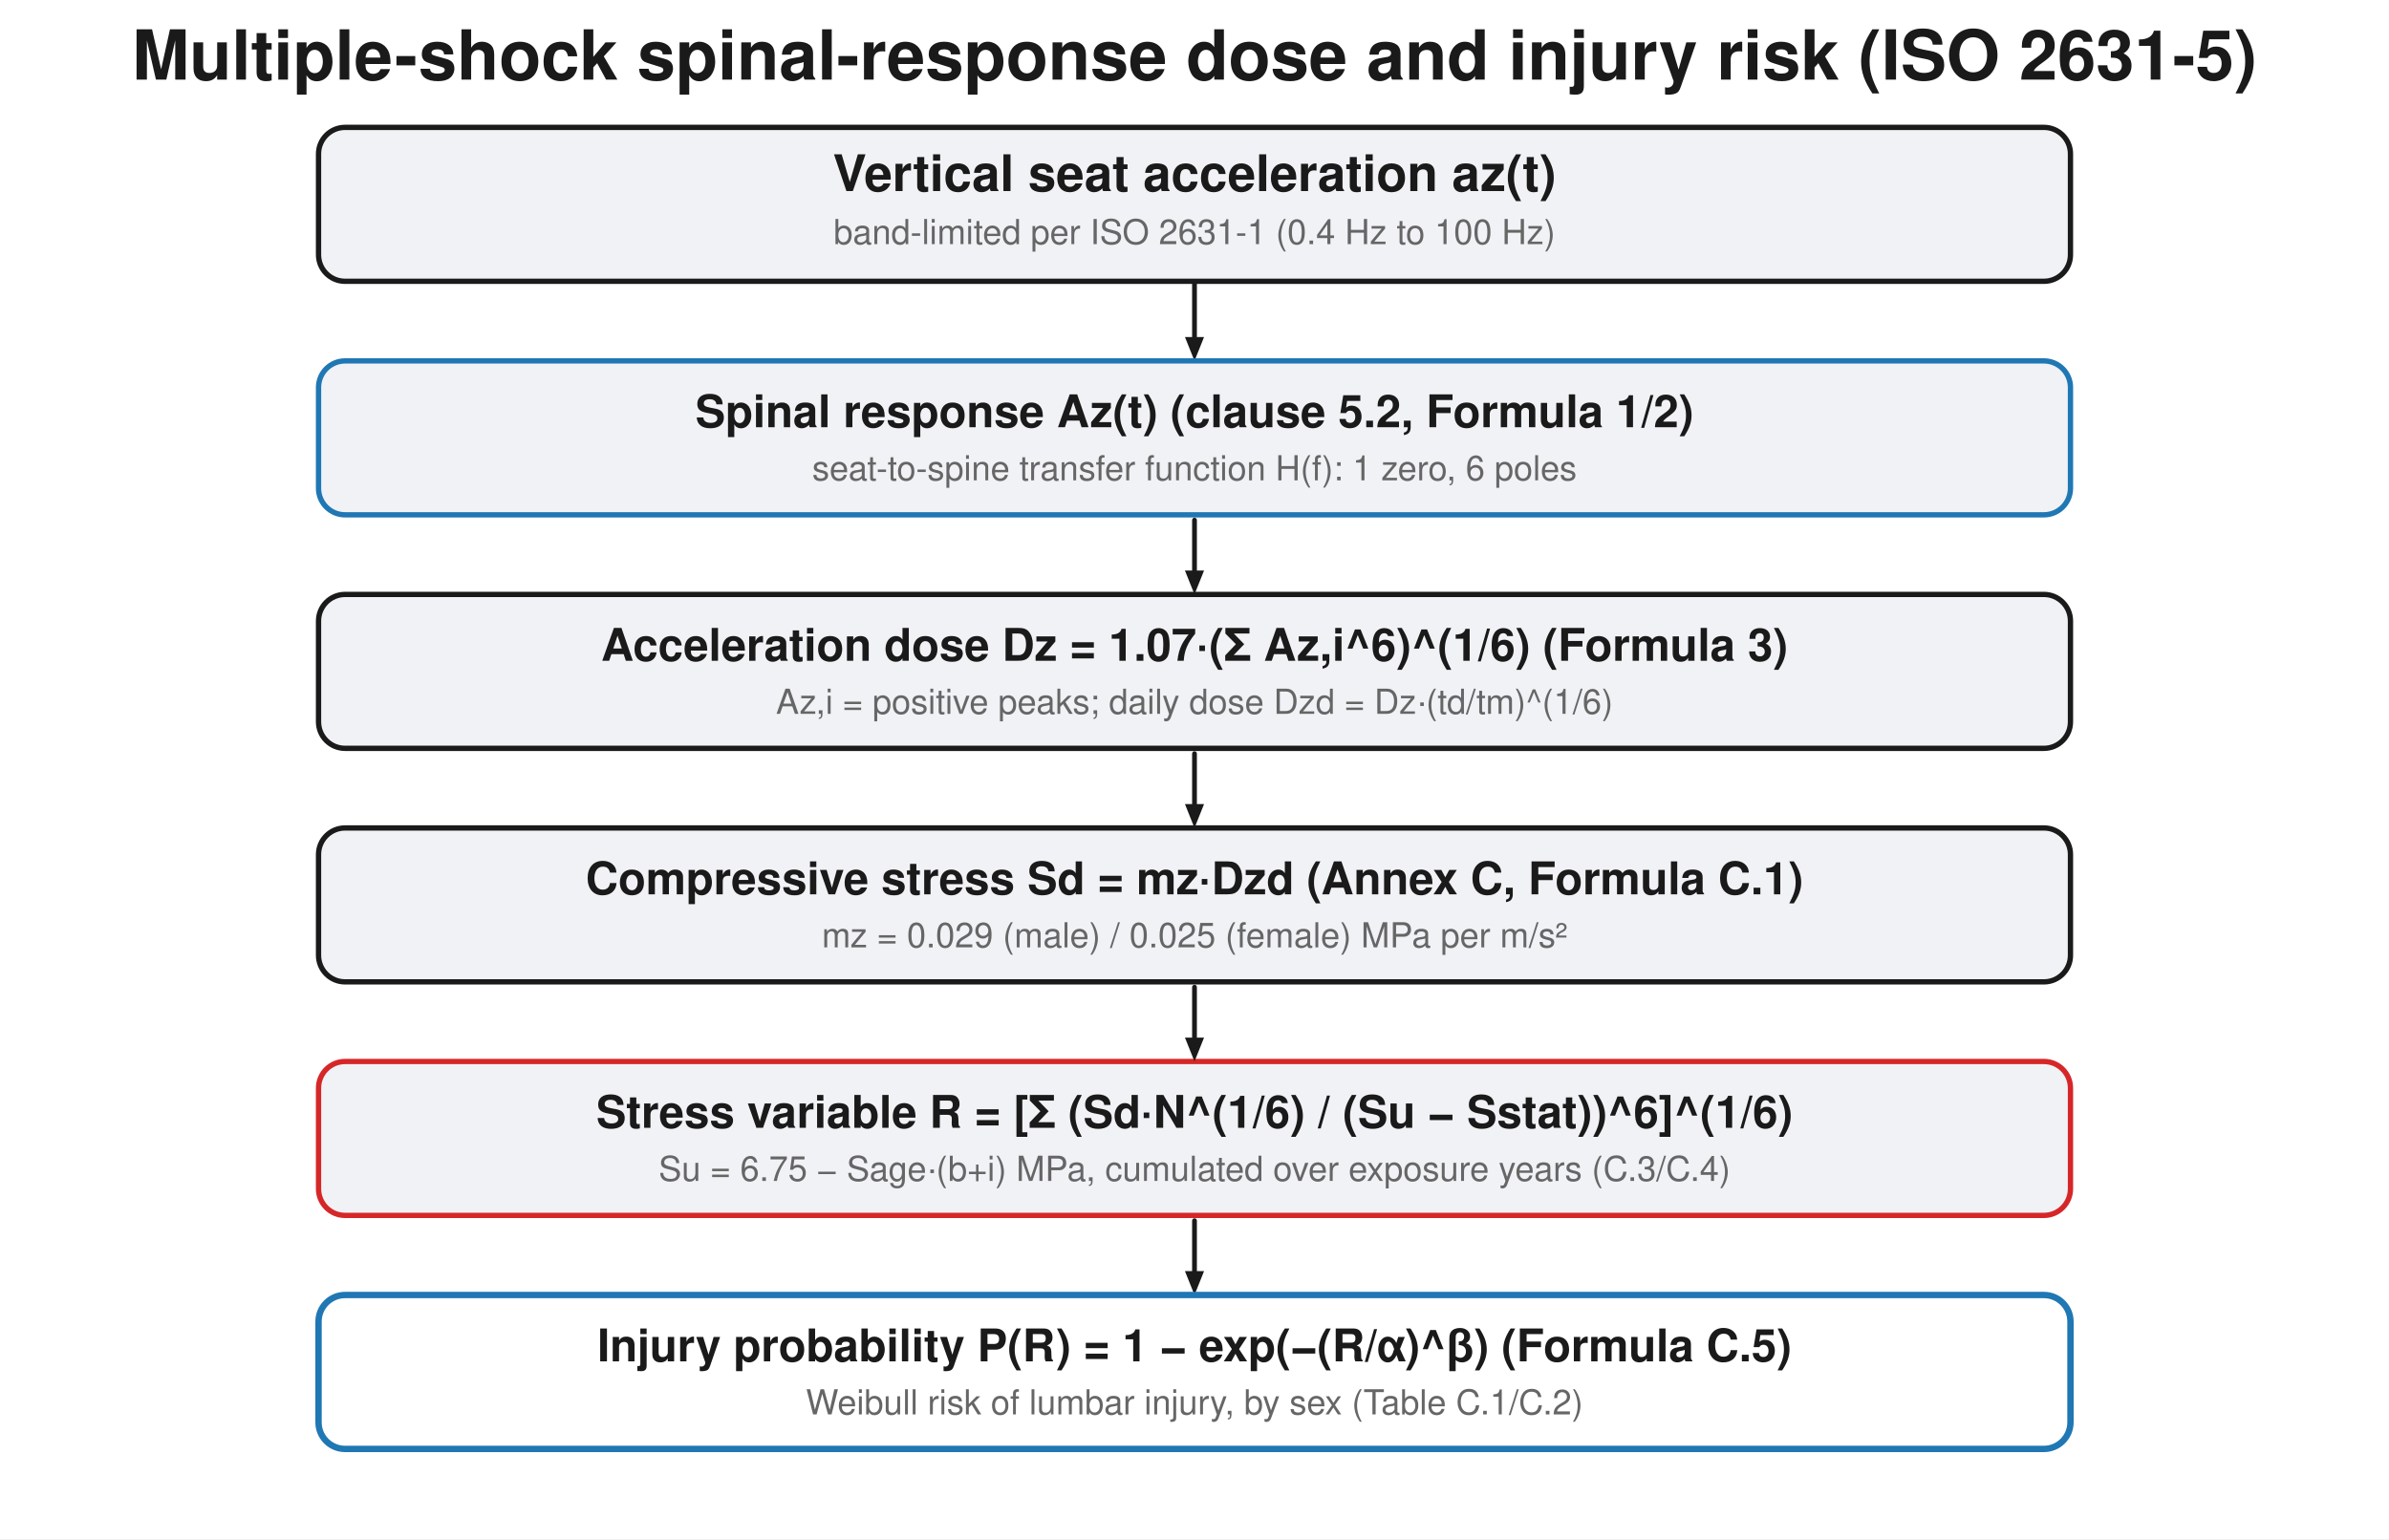
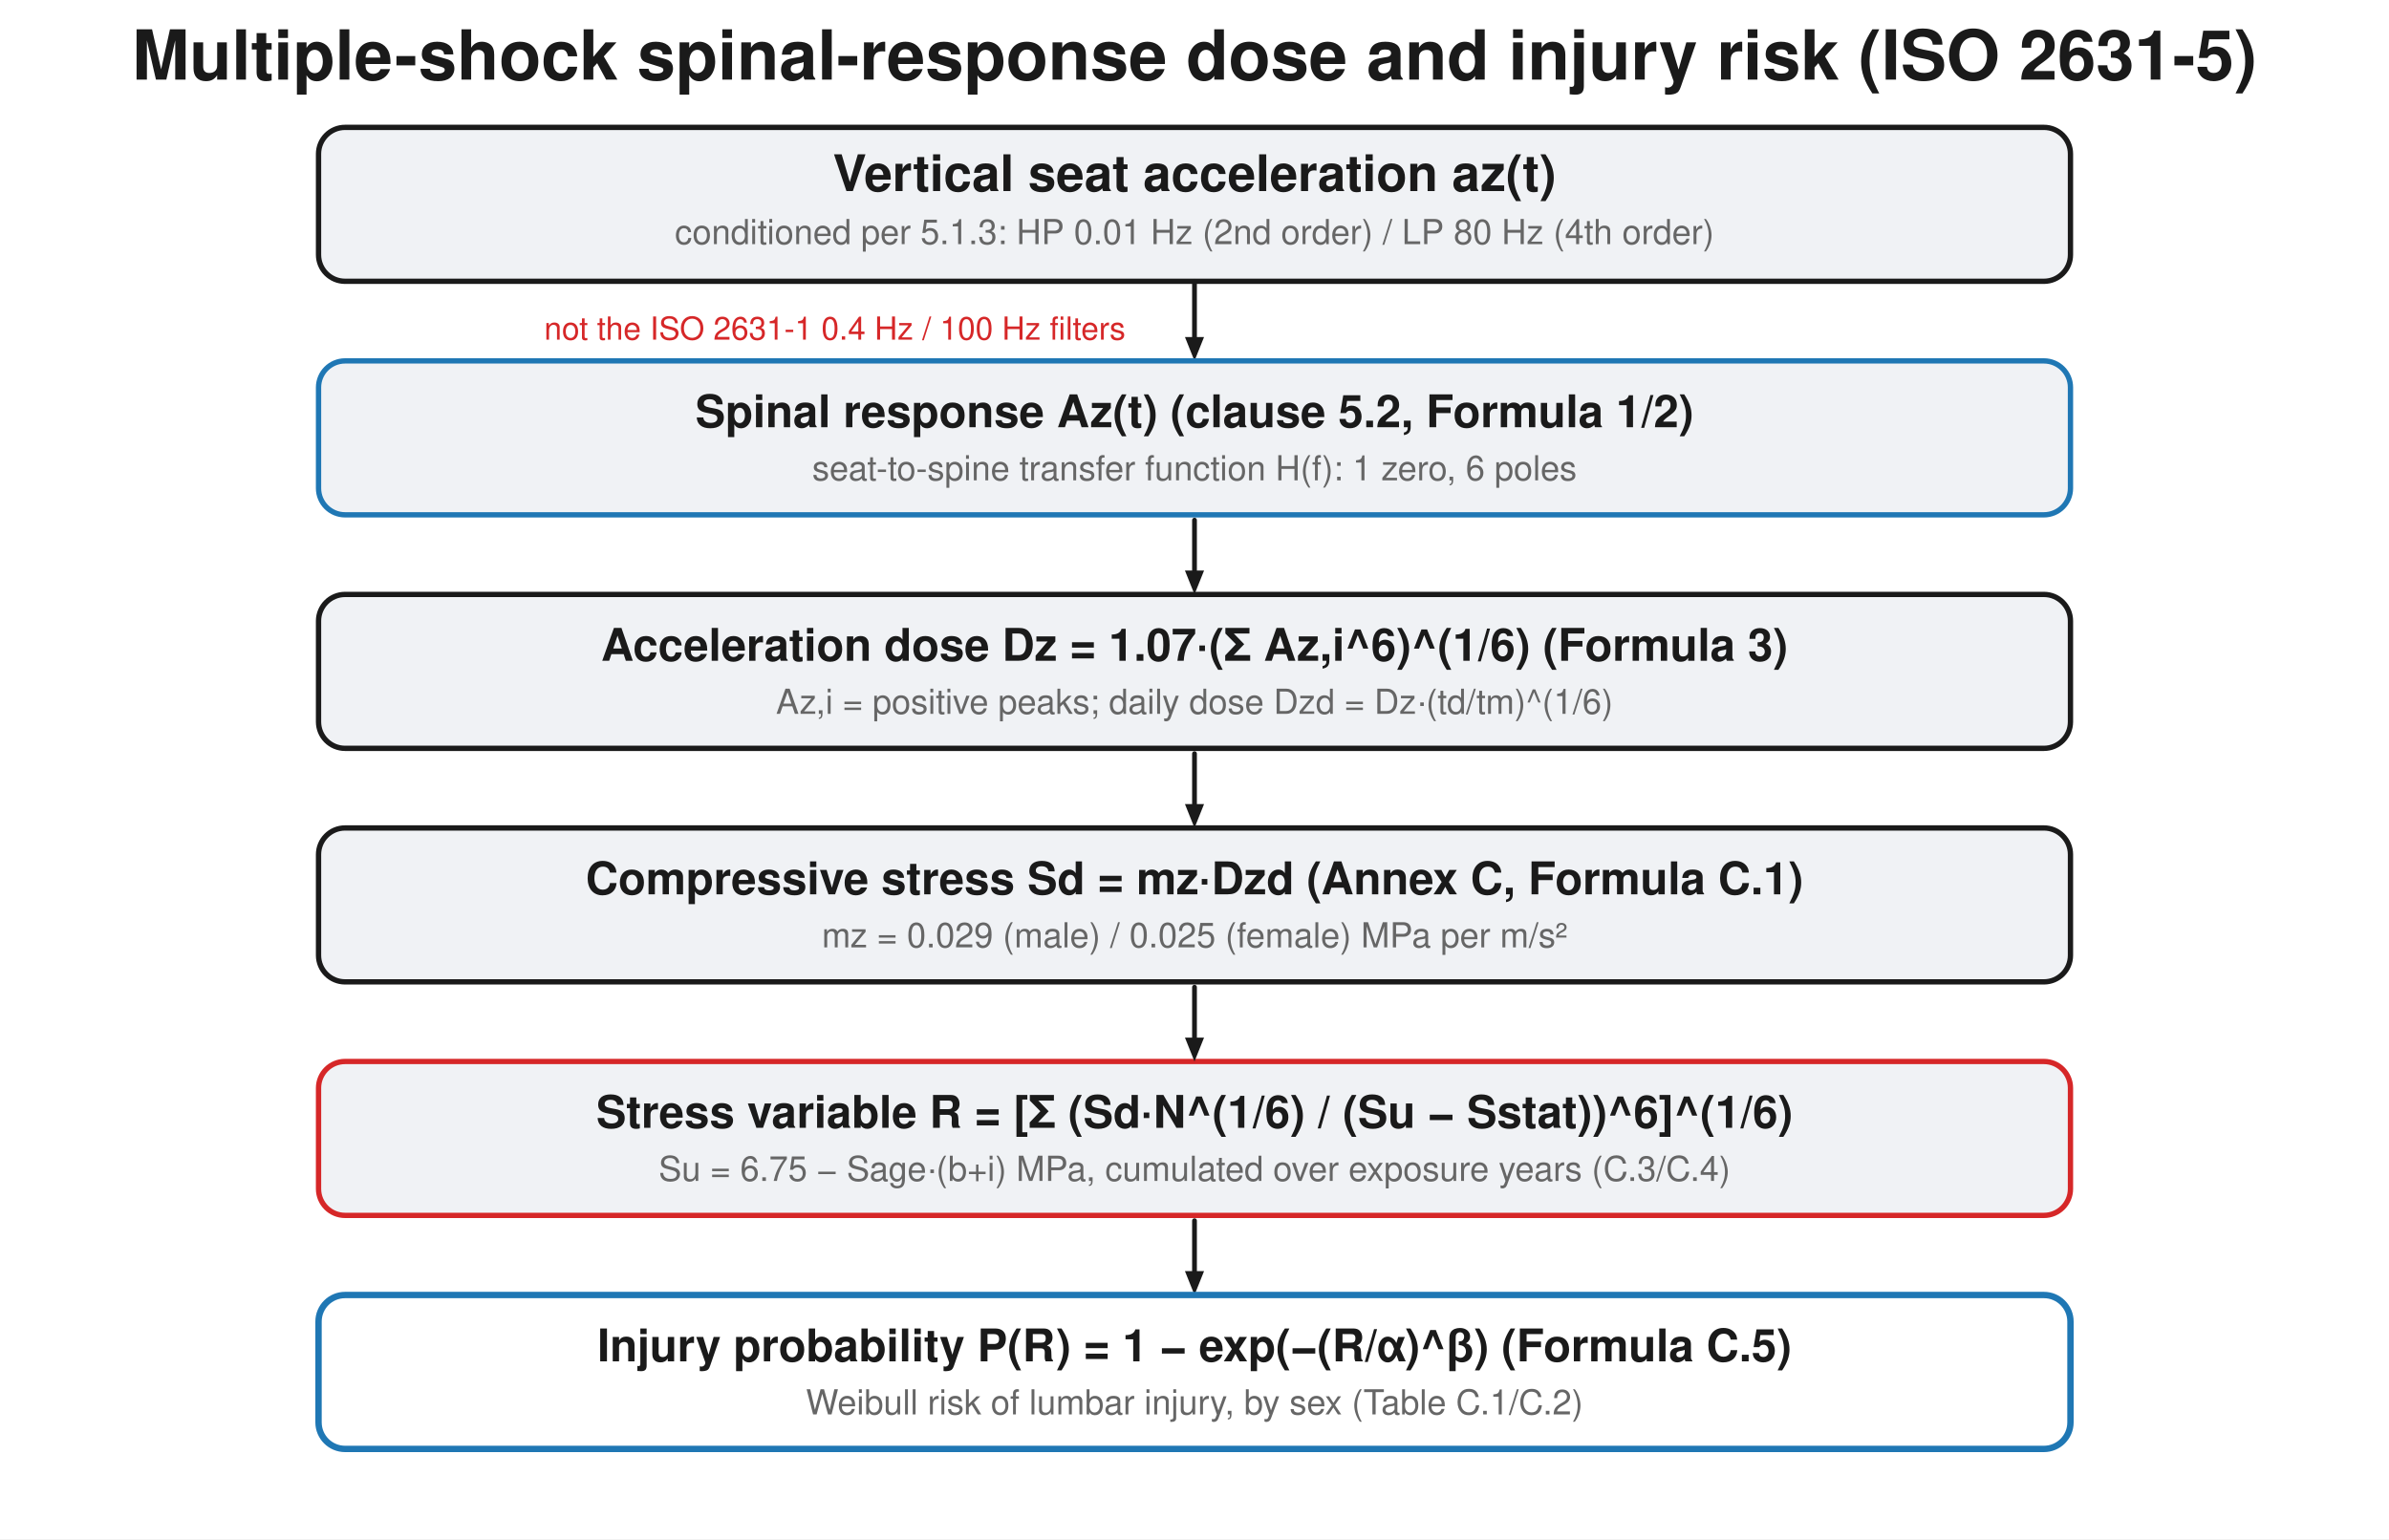
<svg xmlns="http://www.w3.org/2000/svg" width="900" height="580" viewBox="0 0 900 580">
  <rect width="900" height="580" fill="#ffffff" />
  <text x="450.0" y="30" font-family="Segoe UI, Helvetica, Arial, sans-serif" font-size="26" font-weight="600" fill="#1a1a1a" text-anchor="middle">Multiple-shock spinal-response dose and injury risk (ISO 2631-5)</text>
  <rect x="120.0" y="48" width="660.0" height="58.0" rx="10" fill="#f0f2f5" stroke="#1a1a1a" stroke-width="2" />
  <text x="450.0" y="72" font-family="Segoe UI, Helvetica, Arial, sans-serif" font-size="19" fill="#1a1a1a" text-anchor="middle" font-weight="600">Vertical seat acceleration  az(t)</text>
-   <text x="450.0" y="92" font-family="Segoe UI, Helvetica, Arial, sans-serif" font-size="13" fill="#666666" text-anchor="middle">band-limited per ISO 2631-1  (0.4 Hz to 100 Hz)</text>
+   <text x="450.0" y="92" font-family="Segoe UI, Helvetica, Arial, sans-serif" font-size="13" fill="#666666" text-anchor="middle">conditioned per 5.1.3:  HP 0.01 Hz (2nd order) / LP 80 Hz (4th order)</text>
  <line x1="450.0" y1="106" x2="450.0" y2="127.0" stroke="#1a1a1a" stroke-width="1.8" stroke-linecap="round" />
  <path d="M 450.0 136.0 L 446.4 127.0 L 453.6 127.0 Z" fill="#1a1a1a" stroke="none" stroke-width="1.5" stroke-linejoin="round" />
+   <text x="424.0" y="128" font-family="Segoe UI, Helvetica, Arial, sans-serif" font-size="12" fill="#d62728" text-anchor="end">not the ISO 2631-1 0.4 Hz / 100 Hz filters</text>
  <rect x="120.0" y="136" width="660.0" height="58.0" rx="10" fill="#f0f2f5" stroke="#1f77b4" stroke-width="2" />
  <text x="450.0" y="161" font-family="Segoe UI, Helvetica, Arial, sans-serif" font-size="17" fill="#1a1a1a" text-anchor="middle" font-weight="600">Spinal response  Az(t)  (clause 5.2, Formula 1/2)</text>
  <text x="450.0" y="181" font-family="Segoe UI, Helvetica, Arial, sans-serif" font-size="13" fill="#666666" text-anchor="middle">seat-to-spine transfer function H(f): 1 zero, 6 poles</text>
  <rect x="120.0" y="224" width="660.0" height="58.0" rx="10" fill="#f0f2f5" stroke="#1a1a1a" stroke-width="2" />
  <text x="450.0" y="249" font-family="Segoe UI, Helvetica, Arial, sans-serif" font-size="17" fill="#1a1a1a" text-anchor="middle" font-weight="600">Acceleration dose  Dz = 1.07·(Σ Az,i^6)^(1/6)  (Formula 3)</text>
  <text x="450.0" y="269" font-family="Segoe UI, Helvetica, Arial, sans-serif" font-size="13" fill="#666666" text-anchor="middle">Az,i = positive peaks;   daily dose Dzd = Dz·(td/tm)^(1/6)</text>
  <rect x="120.0" y="312" width="660.0" height="58.0" rx="10" fill="#f0f2f5" stroke="#1a1a1a" stroke-width="2" />
  <text x="450.0" y="337" font-family="Segoe UI, Helvetica, Arial, sans-serif" font-size="17" fill="#1a1a1a" text-anchor="middle" font-weight="600">Compressive stress  Sd = mz·Dzd  (Annex C, Formula C.1)</text>
  <text x="450.0" y="357" font-family="Segoe UI, Helvetica, Arial, sans-serif" font-size="13" fill="#666666" text-anchor="middle">mz = 0.029 (male) / 0.025 (female) MPa per m/s²</text>
  <rect x="120.0" y="400" width="660.0" height="58.0" rx="10" fill="#f0f2f5" stroke="#d62728" stroke-width="2" />
  <text x="450.0" y="425" font-family="Segoe UI, Helvetica, Arial, sans-serif" font-size="17" fill="#1a1a1a" text-anchor="middle" font-weight="600">Stress variable  R = [Σ (Sd·N^(1/6) / (Su − Sstat))^6]^(1/6)</text>
  <text x="450.0" y="445" font-family="Segoe UI, Helvetica, Arial, sans-serif" font-size="13" fill="#666666" text-anchor="middle">Su = 6.75 − Sage·(b+i) MPa, cumulated over exposure years (C.3/C.4)</text>
  <line x1="450.0" y1="196" x2="450.0" y2="215.0" stroke="#1a1a1a" stroke-width="1.8" stroke-linecap="round" />
  <path d="M 450.0 224.0 L 446.4 215.0 L 453.6 215.0 Z" fill="#1a1a1a" stroke="none" stroke-width="1.5" stroke-linejoin="round" />
  <line x1="450.0" y1="284" x2="450.0" y2="303.0" stroke="#1a1a1a" stroke-width="1.8" stroke-linecap="round" />
  <path d="M 450.0 312.0 L 446.4 303.0 L 453.6 303.0 Z" fill="#1a1a1a" stroke="none" stroke-width="1.5" stroke-linejoin="round" />
  <line x1="450.0" y1="372" x2="450.0" y2="391.0" stroke="#1a1a1a" stroke-width="1.8" stroke-linecap="round" />
  <path d="M 450.0 400.0 L 446.4 391.0 L 453.6 391.0 Z" fill="#1a1a1a" stroke="none" stroke-width="1.5" stroke-linejoin="round" />
  <line x1="450.0" y1="460" x2="450.0" y2="479.0" stroke="#1a1a1a" stroke-width="1.8" stroke-linecap="round" />
  <path d="M 450.0 488.0 L 446.4 479.0 L 453.6 479.0 Z" fill="#1a1a1a" stroke="none" stroke-width="1.5" stroke-linejoin="round" />
  <rect x="120.0" y="488" width="660.0" height="58" rx="10" fill="none" stroke="#1f77b4" stroke-width="2.4" />
  <text x="450.0" y="513" font-family="Segoe UI, Helvetica, Arial, sans-serif" font-size="17" fill="#1a1a1a" text-anchor="middle" font-weight="600">Injury probability  P(R) = 1 − exp(−(R/α)^β)  (Formula C.5)</text>
  <text x="450.0" y="533" font-family="Segoe UI, Helvetica, Arial, sans-serif" font-size="13" fill="#666666" text-anchor="middle">Weibull risk of lumbar injury, by sex (Table C.1/C.2)</text>
</svg>
